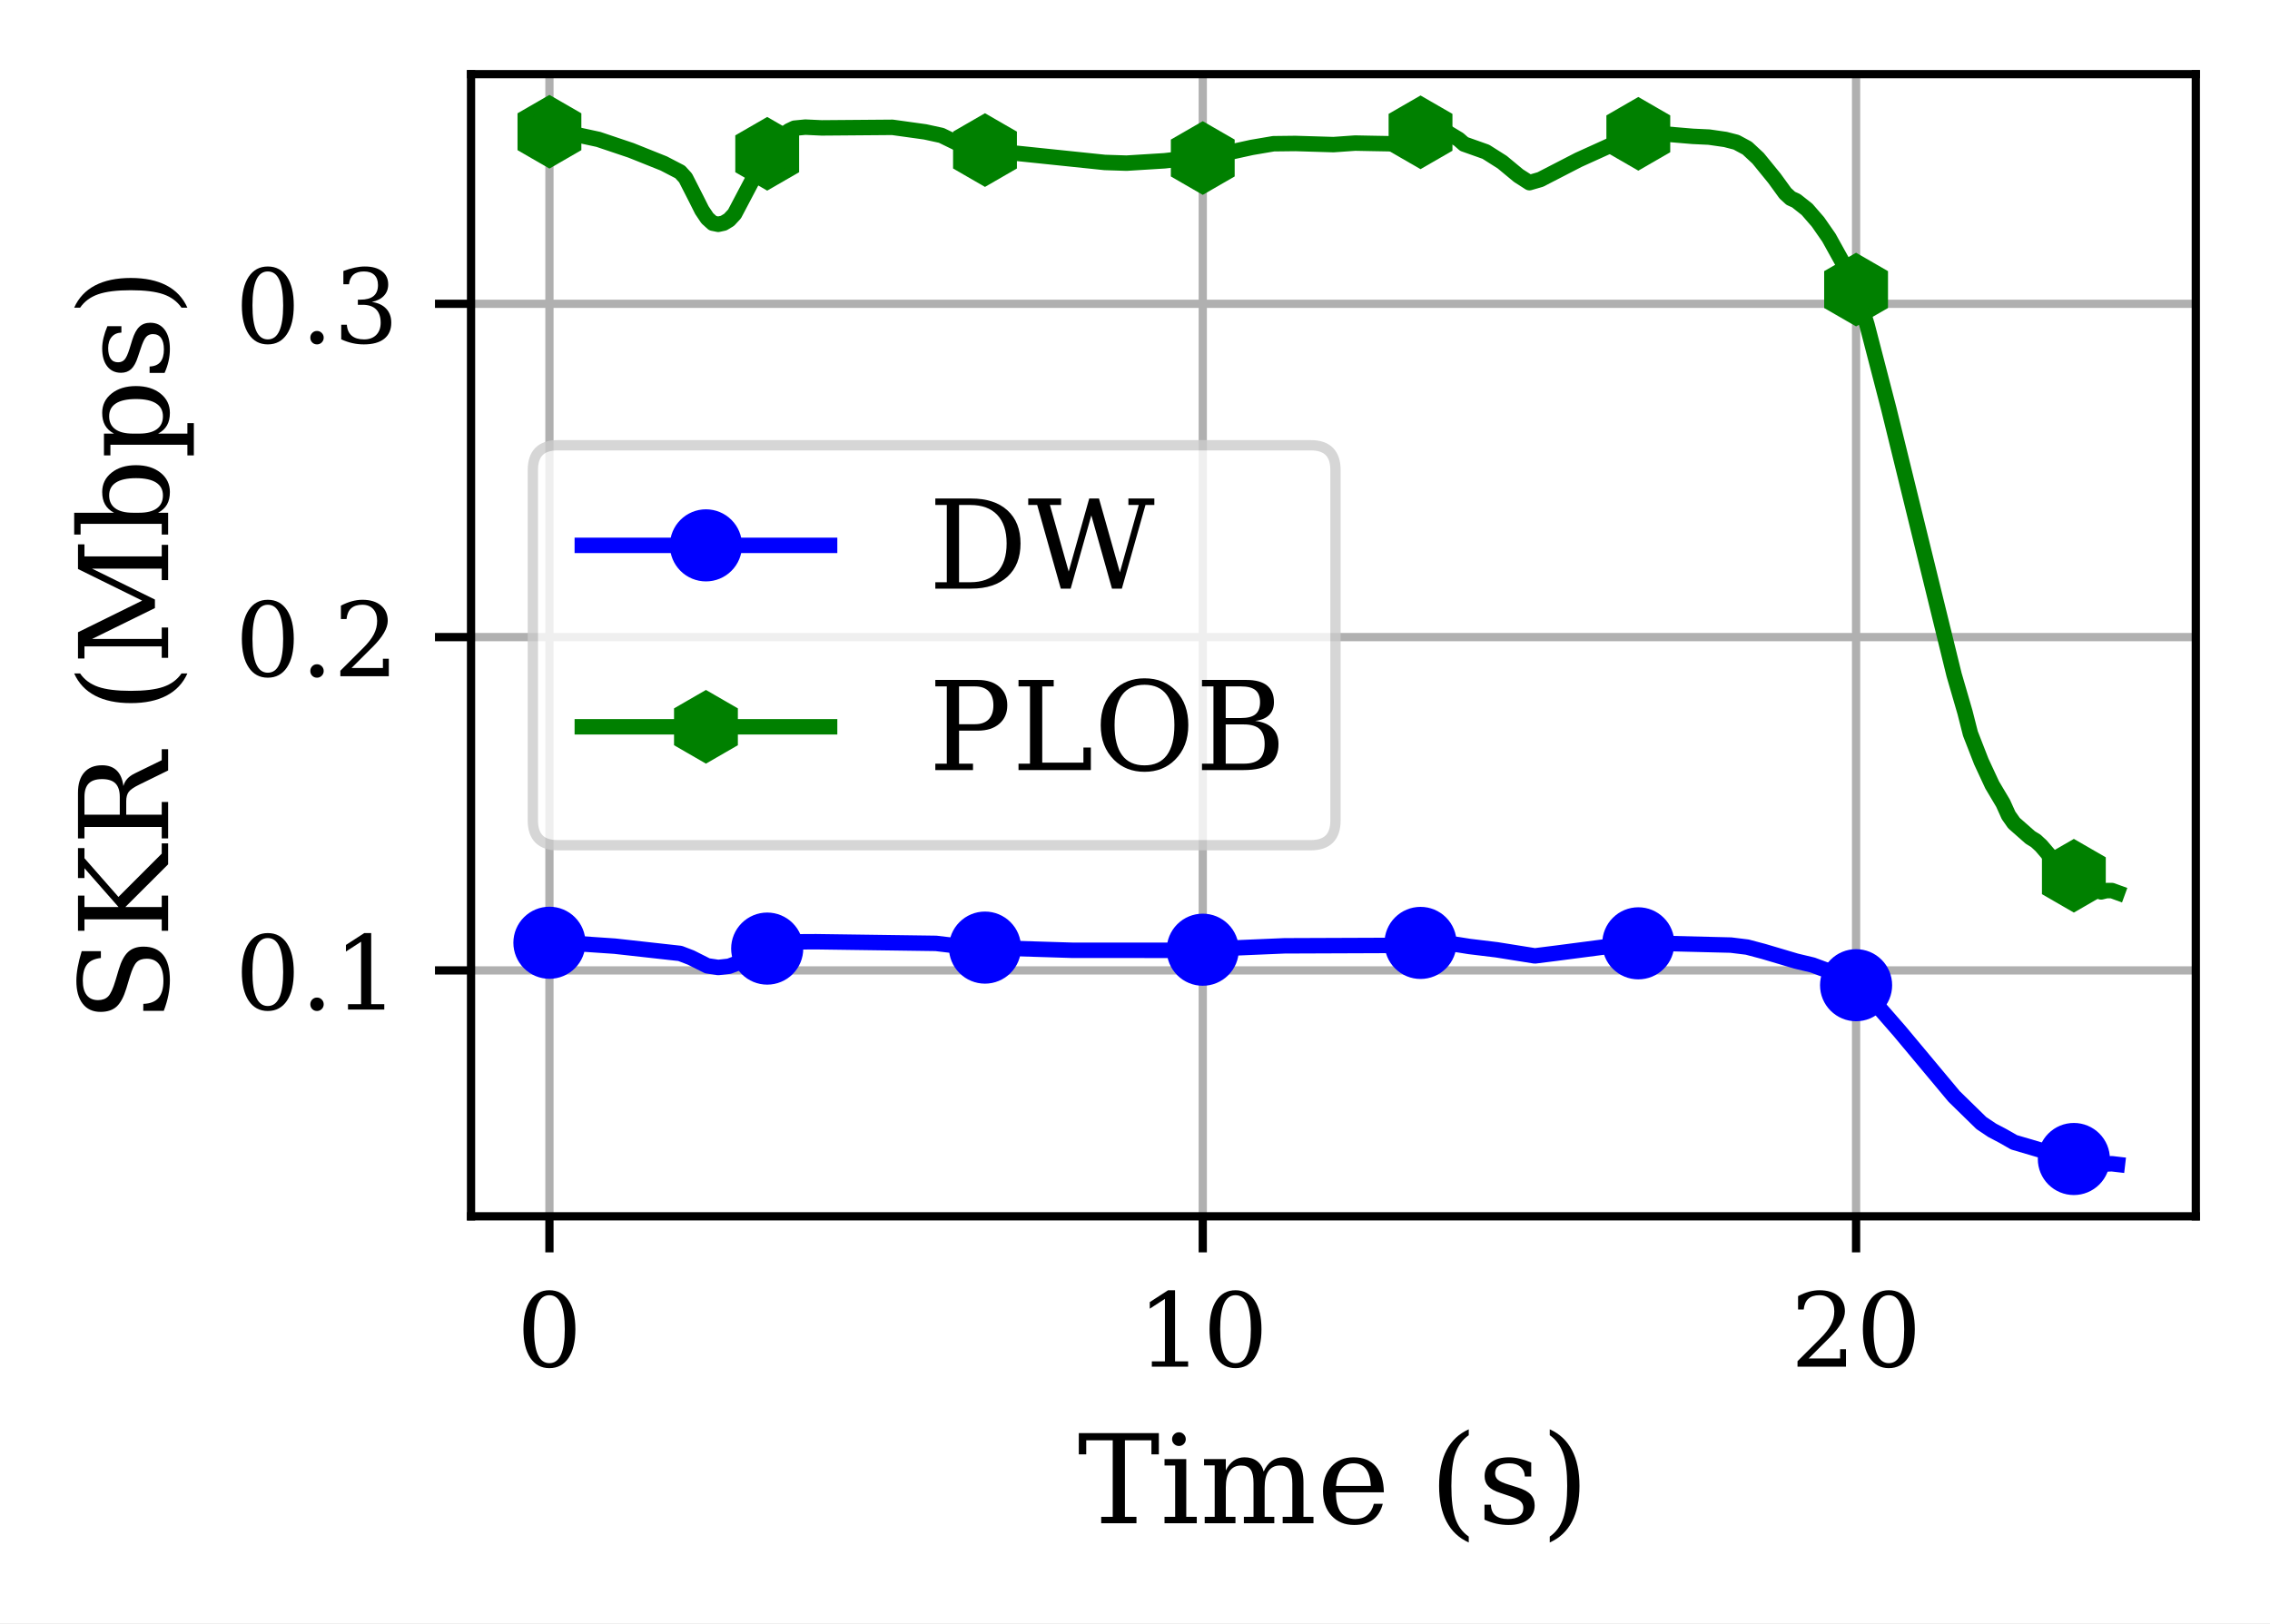
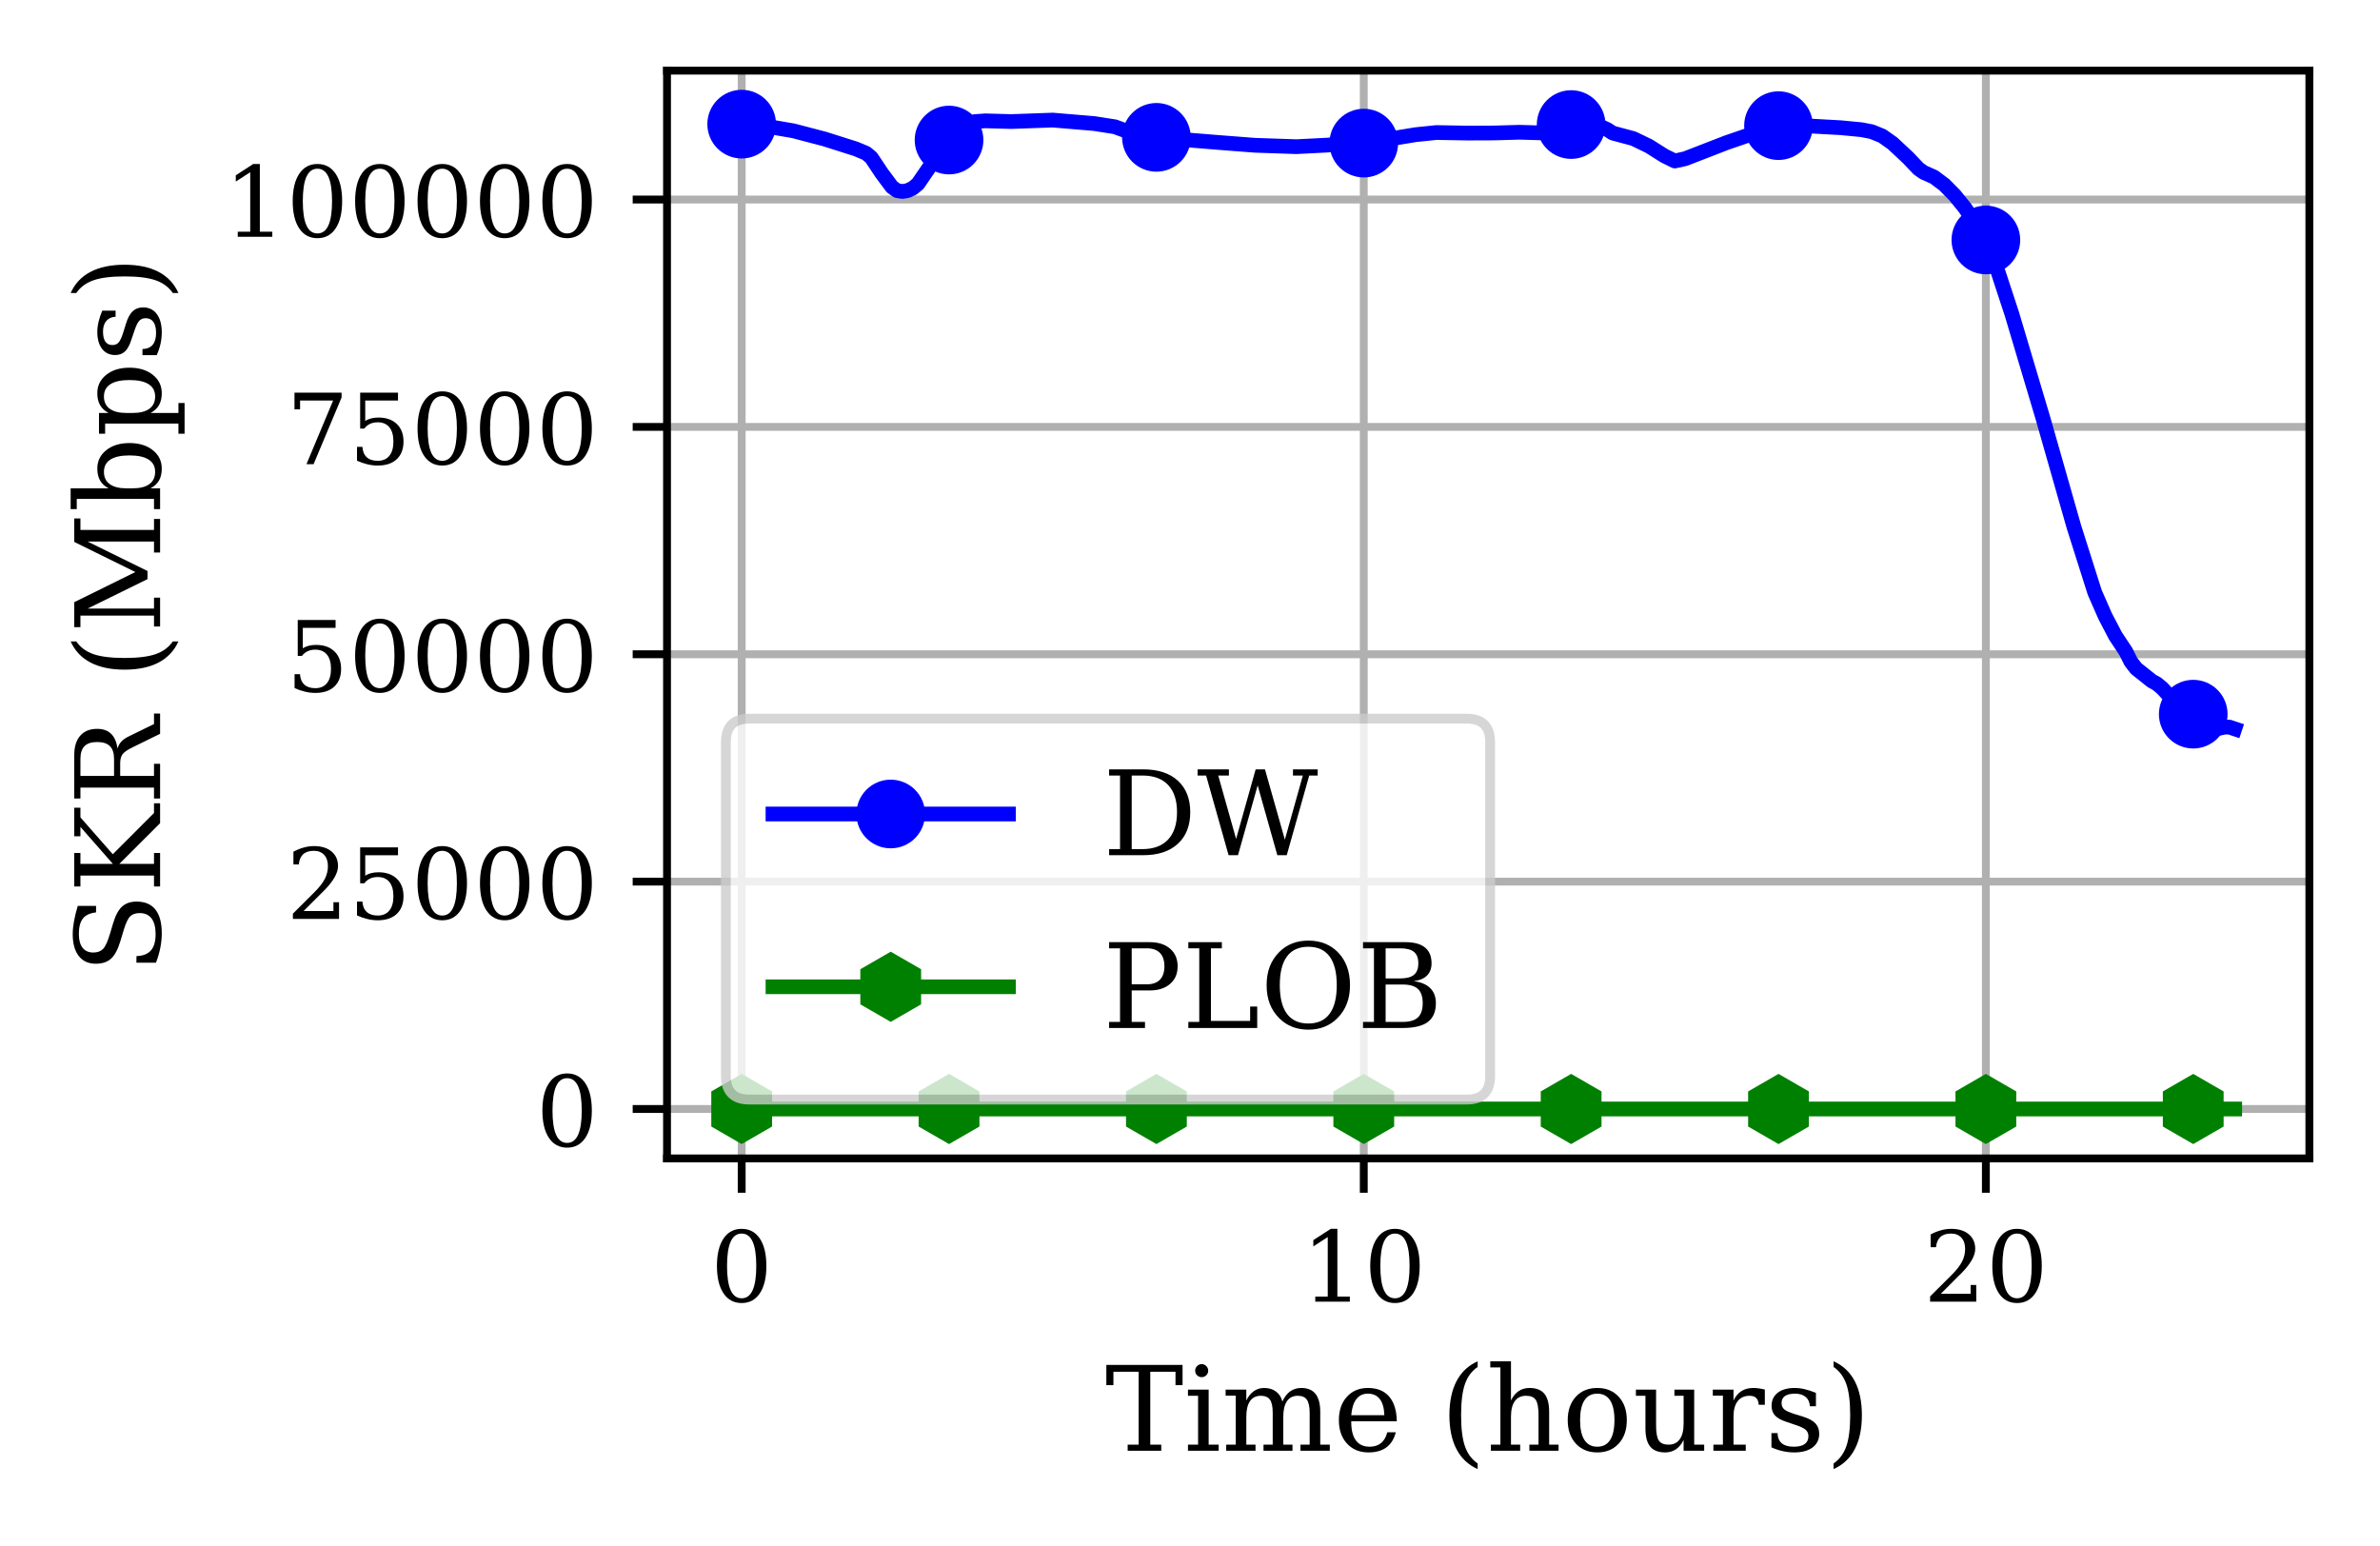
- <svg xmlns="http://www.w3.org/2000/svg" xmlns:xlink="http://www.w3.org/1999/xlink" width="220.317pt" height="157.572pt" viewBox="0 0 220.317 157.572" version="1.1">
+ <svg xmlns="http://www.w3.org/2000/svg" xmlns:xlink="http://www.w3.org/1999/xlink" width="242.589pt" height="157.572pt" viewBox="0 0 242.589 157.572" version="1.1">
  <defs>
    <style type="text/css">*{stroke-linejoin: round; stroke-linecap: butt}</style>
  </defs>
  <g id="figure_1">
    <g id="patch_1">
-       <path d="M 0 157.572  L 220.317 157.572  L 220.317 0  L 0 0  z " style="fill: #ffffff" />
+       <path d="M 0 157.572  L 242.589 157.572  L 242.589 0  L 0 0  z " style="fill: #ffffff" />
    </g>
    <g id="axes_1">
      <g id="patch_2">
-         <path d="M 45.717 118.08  L 213.117 118.08  L 213.117 7.2  L 45.717 7.2  z " style="fill: #ffffff" />
+         <path d="M 67.989 118.08  L 235.389 118.08  L 235.389 7.2  L 67.989 7.2  z " style="fill: #ffffff" />
      </g>
      <g id="matplotlib.axis_1">
        <g id="xtick_1">
          <g id="line2d_1">
-             <path d="M 53.326 118.08  L 53.326 7.2  " clip-path="url(#p93db2851a5)" style="fill: none; stroke: #b0b0b0; stroke-width: 0.8; stroke-linecap: square" />
+             <path d="M 75.598 118.08  L 75.598 7.2  " clip-path="url(#p343d7b31b6)" style="fill: none; stroke: #b0b0b0; stroke-width: 0.8; stroke-linecap: square" />
          </g>
          <g id="line2d_2">
            <defs>
-               <path id="m00f3e559fb" d="M 0 0  L 0 3.5  " style="stroke: #000000; stroke-width: 0.8" />
-             </defs>
-             <g>
-               <use xlink:href="#m00f3e559fb" x="53.326" y="118.08" style="stroke: #000000; stroke-width: 0.8" />
+               <path id="m05569f4fef" d="M 0 0  L 0 3.5  " style="stroke: #000000; stroke-width: 0.8" />
+             </defs>
+             <g>
+               <use xlink:href="#m05569f4fef" x="75.598" y="118.08" style="stroke: #000000; stroke-width: 0.8" />
            </g>
          </g>
          <g id="text_1">
-             <g transform="translate(50.14472 132.6784) scale(0.1 -0.1)">
+             <g transform="translate(72.41659 132.6784) scale(0.1 -0.1)">
              <defs>
                <path id="DejaVuSerif-30" d="M 2034 219  Q 2513 219 2750 744  Q 2988 1269 2988 2328  Q 2988 3391 2750 3916  Q 2513 4441 2034 4441  Q 1556 4441 1318 3916  Q 1081 3391 1081 2328  Q 1081 1269 1318 744  Q 1556 219 2034 219  z M 2034 -91  Q 1275 -91 848 546  Q 422 1184 422 2328  Q 422 3475 848 4112  Q 1275 4750 2034 4750  Q 2797 4750 3222 4112  Q 3647 3475 3647 2328  Q 3647 1184 3222 546  Q 2797 -91 2034 -91  z " transform="scale(0.015625)" />
              </defs>
              <use xlink:href="#DejaVuSerif-30" />
            </g>
          </g>
        </g>
        <g id="xtick_2">
          <g id="line2d_3">
-             <path d="M 116.735 118.08  L 116.735 7.2  " clip-path="url(#p93db2851a5)" style="fill: none; stroke: #b0b0b0; stroke-width: 0.8; stroke-linecap: square" />
+             <path d="M 139.007 118.08  L 139.007 7.2  " clip-path="url(#p343d7b31b6)" style="fill: none; stroke: #b0b0b0; stroke-width: 0.8; stroke-linecap: square" />
          </g>
          <g id="line2d_4">
            <g>
-               <use xlink:href="#m00f3e559fb" x="116.735" y="118.08" style="stroke: #000000; stroke-width: 0.8" />
+               <use xlink:href="#m05569f4fef" x="139.007" y="118.08" style="stroke: #000000; stroke-width: 0.8" />
            </g>
          </g>
          <g id="text_2">
-             <g transform="translate(110.3726 132.6784) scale(0.1 -0.1)">
+             <g transform="translate(132.6444 132.6784) scale(0.1 -0.1)">
              <defs>
                <path id="DejaVuSerif-31" d="M 909 0  L 909 331  L 1722 331  L 1722 4213  L 781 3603  L 781 4013  L 1919 4750  L 2350 4750  L 2350 331  L 3163 331  L 3163 0  L 909 0  z " transform="scale(0.015625)" />
              </defs>
              <use xlink:href="#DejaVuSerif-31" />
              <use xlink:href="#DejaVuSerif-30" transform="translate(63.62305 0)" />
            </g>
          </g>
        </g>
        <g id="xtick_3">
          <g id="line2d_5">
-             <path d="M 180.144 118.08  L 180.144 7.2  " clip-path="url(#p93db2851a5)" style="fill: none; stroke: #b0b0b0; stroke-width: 0.8; stroke-linecap: square" />
+             <path d="M 202.416 118.08  L 202.416 7.2  " clip-path="url(#p343d7b31b6)" style="fill: none; stroke: #b0b0b0; stroke-width: 0.8; stroke-linecap: square" />
          </g>
          <g id="line2d_6">
            <g>
-               <use xlink:href="#m00f3e559fb" x="180.144" y="118.08" style="stroke: #000000; stroke-width: 0.8" />
+               <use xlink:href="#m05569f4fef" x="202.416" y="118.08" style="stroke: #000000; stroke-width: 0.8" />
            </g>
          </g>
          <g id="text_3">
-             <g transform="translate(173.7816 132.6784) scale(0.1 -0.1)">
+             <g transform="translate(196.0535 132.6784) scale(0.1 -0.1)">
              <defs>
                <path id="DejaVuSerif-32" d="M 819 3553  L 469 3553  L 469 4384  Q 803 4563 1142 4656  Q 1481 4750 1806 4750  Q 2534 4750 2956 4397  Q 3378 4044 3378 3438  Q 3378 2753 2422 1800  Q 2347 1728 2309 1691  L 1131 513  L 3078 513  L 3078 1088  L 3444 1088  L 3444 0  L 434 0  L 434 341  L 1850 1753  Q 2319 2222 2519 2614  Q 2719 3006 2719 3438  Q 2719 3909 2473 4175  Q 2228 4441 1797 4441  Q 1350 4441 1106 4219  Q 863 3997 819 3553  z " transform="scale(0.015625)" />
              </defs>
              <use xlink:href="#DejaVuSerif-32" />
              <use xlink:href="#DejaVuSerif-30" transform="translate(63.62305 0)" />
            </g>
          </g>
        </g>
        <g id="text_4">
-           <g transform="translate(104.5872 147.8762) scale(0.12 -0.12)">
+           <g transform="translate(112.6503 147.8762) scale(0.12 -0.12)">
            <defs>
              <path id="DejaVuSerif-54" d="M 1222 0  L 1222 331  L 1819 331  L 1819 4294  L 447 4294  L 447 3566  L 63 3566  L 63 4666  L 4206 4666  L 4206 3566  L 3822 3566  L 3822 4294  L 2450 4294  L 2450 331  L 3047 331  L 3047 0  L 1222 0  z " transform="scale(0.015625)" />
              <path id="DejaVuSerif-69" d="M 622 4353  Q 622 4497 726 4603  Q 831 4709 978 4709  Q 1122 4709 1226 4603  Q 1331 4497 1331 4353  Q 1331 4206 1228 4103  Q 1125 4000 978 4000  Q 831 4000 726 4103  Q 622 4206 622 4353  z M 1356 331  L 1900 331  L 1900 0  L 231 0  L 231 331  L 781 331  L 781 2988  L 231 2988  L 231 3322  L 1356 3322  L 1356 331  z " transform="scale(0.015625)" />
              <path id="DejaVuSerif-6d" d="M 3316 2675  Q 3481 3041 3739 3227  Q 3997 3413 4341 3413  Q 4863 3413 5119 3089  Q 5375 2766 5375 2113  L 5375 331  L 5894 331  L 5894 0  L 4300 0  L 4300 331  L 4800 331  L 4800 2047  Q 4800 2556 4650 2772  Q 4500 2988 4153 2988  Q 3769 2988 3567 2697  Q 3366 2406 3366 1850  L 3366 331  L 3866 331  L 3866 0  L 2291 0  L 2291 331  L 2791 331  L 2791 2069  Q 2791 2566 2641 2777  Q 2491 2988 2144 2988  Q 1759 2988 1557 2697  Q 1356 2406 1356 1850  L 1356 331  L 1856 331  L 1856 0  L 263 0  L 263 331  L 781 331  L 781 2994  L 231 2994  L 231 3322  L 1356 3322  L 1356 2731  Q 1516 3063 1762 3238  Q 2009 3413 2322 3413  Q 2709 3413 2968 3220  Q 3228 3028 3316 2675  z " transform="scale(0.015625)" />
              <path id="DejaVuSerif-65" d="M 3469 1600  L 991 1600  L 991 1575  Q 991 903 1244 561  Q 1497 219 1991 219  Q 2369 219 2611 417  Q 2853 616 2950 1006  L 3413 1006  Q 3275 459 2904 184  Q 2534 -91 1931 -91  Q 1203 -91 761 389  Q 319 869 319 1663  Q 319 2450 753 2931  Q 1188 3413 1894 3413  Q 2647 3413 3050 2948  Q 3453 2484 3469 1600  z M 2791 1931  Q 2772 2513 2545 2808  Q 2319 3103 1894 3103  Q 1497 3103 1269 2806  Q 1041 2509 991 1931  L 2791 1931  z " transform="scale(0.015625)" />
              <path id="DejaVuSerif-20" transform="scale(0.015625)" />
              <path id="DejaVuSerif-28" d="M 2041 -997  Q 1281 -656 893 83  Q 506 822 506 1931  Q 506 3044 893 3783  Q 1281 4522 2041 4863  L 2041 4556  Q 1559 4225 1350 3623  Q 1141 3022 1141 1931  Q 1141 844 1350 242  Q 1559 -359 2041 -691  L 2041 -997  z " transform="scale(0.015625)" />
+               <path id="DejaVuSerif-68" d="M 263 0  L 263 331  L 781 331  L 781 4531  L 231 4531  L 231 4863  L 1356 4863  L 1356 2731  Q 1516 3069 1770 3241  Q 2025 3413 2363 3413  Q 2913 3413 3172 3097  Q 3431 2781 3431 2113  L 3431 331  L 3944 331  L 3944 0  L 2356 0  L 2356 331  L 2853 331  L 2853 1931  Q 2853 2541 2704 2764  Q 2556 2988 2175 2988  Q 1775 2988 1565 2697  Q 1356 2406 1356 1850  L 1356 331  L 1856 331  L 1856 0  L 263 0  z " transform="scale(0.015625)" />
+               <path id="DejaVuSerif-6f" d="M 1925 219  Q 2388 219 2623 584  Q 2859 950 2859 1663  Q 2859 2375 2623 2739  Q 2388 3103 1925 3103  Q 1463 3103 1227 2739  Q 991 2375 991 1663  Q 991 950 1228 584  Q 1466 219 1925 219  z M 1925 -91  Q 1200 -91 759 389  Q 319 869 319 1663  Q 319 2456 758 2934  Q 1197 3413 1925 3413  Q 2653 3413 3092 2934  Q 3531 2456 3531 1663  Q 3531 869 3092 389  Q 2653 -91 1925 -91  z " transform="scale(0.015625)" />
+               <path id="DejaVuSerif-75" d="M 2266 3322  L 3341 3322  L 3341 331  L 3884 331  L 3884 0  L 2766 0  L 2766 588  Q 2606 256 2353 82  Q 2100 -91 1766 -91  Q 1213 -91 952 223  Q 691 538 691 1209  L 691 2988  L 172 2988  L 172 3322  L 1269 3322  L 1269 1388  Q 1269 781 1417 556  Q 1566 331 1947 331  Q 2347 331 2556 625  Q 2766 919 2766 1478  L 2766 2988  L 2266 2988  L 2266 3322  z " transform="scale(0.015625)" />
+               <path id="DejaVuSerif-72" d="M 3059 3328  L 3059 2497  L 2728 2497  Q 2713 2744 2591 2866  Q 2469 2988 2234 2988  Q 1809 2988 1582 2694  Q 1356 2400 1356 1850  L 1356 331  L 2022 331  L 2022 0  L 263 0  L 263 331  L 781 331  L 781 2994  L 231 2994  L 231 3322  L 1356 3322  L 1356 2731  Q 1525 3078 1790 3245  Q 2056 3413 2438 3413  Q 2578 3413 2733 3391  Q 2888 3369 3059 3328  z " transform="scale(0.015625)" />
              <path id="DejaVuSerif-73" d="M 359 184  L 359 959  L 691 959  Q 703 588 923 403  Q 1144 219 1575 219  Q 1963 219 2166 364  Q 2369 509 2369 788  Q 2369 1006 2220 1140  Q 2072 1275 1594 1428  L 1178 1569  Q 750 1706 558 1912  Q 366 2119 366 2438  Q 366 2894 700 3153  Q 1034 3413 1625 3413  Q 1888 3413 2178 3344  Q 2469 3275 2778 3144  L 2778 2419  L 2447 2419  Q 2434 2741 2221 2922  Q 2009 3103 1644 3103  Q 1281 3103 1095 2975  Q 909 2847 909 2591  Q 909 2381 1050 2254  Q 1191 2128 1613 1997  L 2069 1856  Q 2541 1709 2748 1489  Q 2956 1269 2956 922  Q 2956 450 2595 179  Q 2234 -91 1600 -91  Q 1278 -91 972 -22  Q 666 47 359 184  z " transform="scale(0.015625)" />
              <path id="DejaVuSerif-29" d="M 453 -997  L 453 -691  Q 934 -359 1145 242  Q 1356 844 1356 1931  Q 1356 3022 1145 3623  Q 934 4225 453 4556  L 453 4863  Q 1216 4522 1603 3783  Q 1991 3044 1991 1931  Q 1991 822 1603 83  Q 1216 -656 453 -997  z " transform="scale(0.015625)" />
            </defs>
            <use xlink:href="#DejaVuSerif-54" />
            <use xlink:href="#DejaVuSerif-69" transform="translate(66.69922 0)" />
            <use xlink:href="#DejaVuSerif-6d" transform="translate(98.68164 0)" />
            <use xlink:href="#DejaVuSerif-65" transform="translate(193.5059 0)" />
            <use xlink:href="#DejaVuSerif-20" transform="translate(252.6855 0)" />
            <use xlink:href="#DejaVuSerif-28" transform="translate(284.4727 0)" />
-             <use xlink:href="#DejaVuSerif-73" transform="translate(323.4863 0)" />
-             <use xlink:href="#DejaVuSerif-29" transform="translate(374.8047 0)" />
+             <use xlink:href="#DejaVuSerif-68" transform="translate(323.4863 0)" />
+             <use xlink:href="#DejaVuSerif-6f" transform="translate(387.8906 0)" />
+             <use xlink:href="#DejaVuSerif-75" transform="translate(448.0957 0)" />
+             <use xlink:href="#DejaVuSerif-72" transform="translate(512.5 0)" />
+             <use xlink:href="#DejaVuSerif-73" transform="translate(560.3027 0)" />
+             <use xlink:href="#DejaVuSerif-29" transform="translate(611.6211 0)" />
          </g>
        </g>
      </g>
      <g id="matplotlib.axis_2">
        <g id="ytick_1">
          <g id="line2d_7">
-             <path d="M 45.717 94.207  L 213.117 94.207  " clip-path="url(#p93db2851a5)" style="fill: none; stroke: #b0b0b0; stroke-width: 0.8; stroke-linecap: square" />
+             <path d="M 67.989 113.04  L 235.389 113.04  " clip-path="url(#p343d7b31b6)" style="fill: none; stroke: #b0b0b0; stroke-width: 0.8; stroke-linecap: square" />
          </g>
          <g id="line2d_8">
            <defs>
-               <path id="m7a4e556fd4" d="M 0 0  L -3.5 0  " style="stroke: #000000; stroke-width: 0.8" />
-             </defs>
-             <g>
-               <use xlink:href="#m7a4e556fd4" x="45.717" y="94.207" style="stroke: #000000; stroke-width: 0.8" />
+               <path id="ma1053675f5" d="M 0 0  L -3.5 0  " style="stroke: #000000; stroke-width: 0.8" />
+             </defs>
+             <g>
+               <use xlink:href="#ma1053675f5" x="67.989" y="113.04" style="stroke: #000000; stroke-width: 0.8" />
            </g>
          </g>
          <g id="text_5">
-             <g transform="translate(22.81375 98.00588) scale(0.1 -0.1)">
-               <defs>
-                 <path id="DejaVuSerif-2e" d="M 603 325  Q 603 500 722 622  Q 841 744 1019 744  Q 1191 744 1312 622  Q 1434 500 1434 325  Q 1434 153 1312 31  Q 1191 -91 1019 -91  Q 841 -91 722 29  Q 603 150 603 325  z " transform="scale(0.015625)" />
-               </defs>
+             <g transform="translate(54.62625 116.8393) scale(0.1 -0.1)">
              <use xlink:href="#DejaVuSerif-30" />
-               <use xlink:href="#DejaVuSerif-2e" transform="translate(63.62305 0)" />
-               <use xlink:href="#DejaVuSerif-31" transform="translate(95.41016 0)" />
            </g>
          </g>
        </g>
        <g id="ytick_2">
          <g id="line2d_9">
-             <path d="M 45.717 61.85  L 213.117 61.85  " clip-path="url(#p93db2851a5)" style="fill: none; stroke: #b0b0b0; stroke-width: 0.8; stroke-linecap: square" />
+             <path d="M 67.989 89.865  L 235.389 89.865  " clip-path="url(#p343d7b31b6)" style="fill: none; stroke: #b0b0b0; stroke-width: 0.8; stroke-linecap: square" />
          </g>
          <g id="line2d_10">
            <g>
-               <use xlink:href="#m7a4e556fd4" x="45.717" y="61.85" style="stroke: #000000; stroke-width: 0.8" />
+               <use xlink:href="#ma1053675f5" x="67.989" y="89.865" style="stroke: #000000; stroke-width: 0.8" />
            </g>
          </g>
          <g id="text_6">
-             <g transform="translate(22.81375 65.64899) scale(0.1 -0.1)">
-               <use xlink:href="#DejaVuSerif-30" />
-               <use xlink:href="#DejaVuSerif-2e" transform="translate(63.62305 0)" />
-               <use xlink:href="#DejaVuSerif-32" transform="translate(95.41016 0)" />
+             <g transform="translate(29.17625 93.6638) scale(0.1 -0.1)">
+               <defs>
+                 <path id="DejaVuSerif-35" d="M 3219 4666  L 3219 4153  L 1081 4153  L 1081 2816  Q 1244 2928 1461 2984  Q 1678 3041 1947 3041  Q 2703 3041 3140 2622  Q 3578 2203 3578 1478  Q 3578 738 3136 323  Q 2694 -91 1894 -91  Q 1572 -91 1234 -12  Q 897 66 544 225  L 544 1131  L 897 1131  Q 925 688 1179 453  Q 1434 219 1894 219  Q 2388 219 2653 544  Q 2919 869 2919 1478  Q 2919 2084 2655 2407  Q 2391 2731 1894 2731  Q 1613 2731 1398 2631  Q 1184 2531 1019 2322  L 750 2322  L 750 4666  L 3219 4666  z " transform="scale(0.015625)" />
+               </defs>
+               <use xlink:href="#DejaVuSerif-32" />
+               <use xlink:href="#DejaVuSerif-35" transform="translate(63.62305 0)" />
+               <use xlink:href="#DejaVuSerif-30" transform="translate(127.2461 0)" />
+               <use xlink:href="#DejaVuSerif-30" transform="translate(190.8691 0)" />
+               <use xlink:href="#DejaVuSerif-30" transform="translate(254.4922 0)" />
            </g>
          </g>
        </g>
        <g id="ytick_3">
          <g id="line2d_11">
-             <path d="M 45.717 29.493  L 213.117 29.493  " clip-path="url(#p93db2851a5)" style="fill: none; stroke: #b0b0b0; stroke-width: 0.8; stroke-linecap: square" />
+             <path d="M 67.989 66.689  L 235.389 66.689  " clip-path="url(#p343d7b31b6)" style="fill: none; stroke: #b0b0b0; stroke-width: 0.8; stroke-linecap: square" />
          </g>
          <g id="line2d_12">
            <g>
-               <use xlink:href="#m7a4e556fd4" x="45.717" y="29.493" style="stroke: #000000; stroke-width: 0.8" />
+               <use xlink:href="#ma1053675f5" x="67.989" y="66.689" style="stroke: #000000; stroke-width: 0.8" />
            </g>
          </g>
          <g id="text_7">
-             <g transform="translate(22.81375 33.29209) scale(0.1 -0.1)">
-               <defs>
-                 <path id="DejaVuSerif-33" d="M 622 4469  Q 988 4606 1323 4678  Q 1659 4750 1953 4750  Q 2638 4750 3022 4454  Q 3406 4159 3406 3634  Q 3406 3213 3140 2930  Q 2875 2647 2388 2547  Q 2963 2466 3280 2130  Q 3597 1794 3597 1259  Q 3597 606 3158 257  Q 2719 -91 1894 -91  Q 1528 -91 1179 -12  Q 831 66 488 225  L 488 1131  L 838 1131  Q 869 681 1141 450  Q 1413 219 1906 219  Q 2384 219 2661 495  Q 2938 772 2938 1253  Q 2938 1803 2653 2086  Q 2369 2369 1819 2369  L 1522 2369  L 1522 2688  L 1678 2688  Q 2225 2688 2498 2914  Q 2772 3141 2772 3597  Q 2772 4006 2547 4223  Q 2322 4441 1900 4441  Q 1478 4441 1245 4241  Q 1013 4041 972 3647  L 622 3647  L 622 4469  z " transform="scale(0.015625)" />
-               </defs>
-               <use xlink:href="#DejaVuSerif-30" />
-               <use xlink:href="#DejaVuSerif-2e" transform="translate(63.62305 0)" />
-               <use xlink:href="#DejaVuSerif-33" transform="translate(95.41016 0)" />
-             </g>
-           </g>
-         </g>
-         <g id="text_8">
+             <g transform="translate(29.17625 70.48828) scale(0.1 -0.1)">
+               <use xlink:href="#DejaVuSerif-35" />
+               <use xlink:href="#DejaVuSerif-30" transform="translate(63.62305 0)" />
+               <use xlink:href="#DejaVuSerif-30" transform="translate(127.2461 0)" />
+               <use xlink:href="#DejaVuSerif-30" transform="translate(190.8691 0)" />
+               <use xlink:href="#DejaVuSerif-30" transform="translate(254.4922 0)" />
+             </g>
+           </g>
+         </g>
+         <g id="ytick_4">
+           <g id="line2d_13">
+             <path d="M 67.989 43.514  L 235.389 43.514  " clip-path="url(#p343d7b31b6)" style="fill: none; stroke: #b0b0b0; stroke-width: 0.8; stroke-linecap: square" />
+           </g>
+           <g id="line2d_14">
+             <g>
+               <use xlink:href="#ma1053675f5" x="67.989" y="43.514" style="stroke: #000000; stroke-width: 0.8" />
+             </g>
+           </g>
+           <g id="text_8">
+             <g transform="translate(29.17625 47.31275) scale(0.1 -0.1)">
+               <defs>
+                 <path id="DejaVuSerif-37" d="M 3609 4347  L 1784 0  L 1319 0  L 3059 4153  L 903 4153  L 903 3578  L 538 3578  L 538 4666  L 3609 4666  L 3609 4347  z " transform="scale(0.015625)" />
+               </defs>
+               <use xlink:href="#DejaVuSerif-37" />
+               <use xlink:href="#DejaVuSerif-35" transform="translate(63.62305 0)" />
+               <use xlink:href="#DejaVuSerif-30" transform="translate(127.2461 0)" />
+               <use xlink:href="#DejaVuSerif-30" transform="translate(190.8691 0)" />
+               <use xlink:href="#DejaVuSerif-30" transform="translate(254.4922 0)" />
+             </g>
+           </g>
+         </g>
+         <g id="ytick_5">
+           <g id="line2d_15">
+             <path d="M 67.989 20.338  L 235.389 20.338  " clip-path="url(#p343d7b31b6)" style="fill: none; stroke: #b0b0b0; stroke-width: 0.8; stroke-linecap: square" />
+           </g>
+           <g id="line2d_16">
+             <g>
+               <use xlink:href="#ma1053675f5" x="67.989" y="20.338" style="stroke: #000000; stroke-width: 0.8" />
+             </g>
+           </g>
+           <g id="text_9">
+             <g transform="translate(22.81375 24.13722) scale(0.1 -0.1)">
+               <use xlink:href="#DejaVuSerif-31" />
+               <use xlink:href="#DejaVuSerif-30" transform="translate(63.62305 0)" />
+               <use xlink:href="#DejaVuSerif-30" transform="translate(127.2461 0)" />
+               <use xlink:href="#DejaVuSerif-30" transform="translate(190.8691 0)" />
+               <use xlink:href="#DejaVuSerif-30" transform="translate(254.4922 0)" />
+               <use xlink:href="#DejaVuSerif-30" transform="translate(318.1152 0)" />
+             </g>
+           </g>
+         </g>
+         <g id="text_10">
          <g transform="translate(16.31812 99.24281) rotate(-90) scale(0.12 -0.12)">
            <defs>
              <path id="DejaVuSerif-53" d="M 594 225  L 594 1288  L 953 1284  Q 969 753 1261 498  Q 1553 244 2150 244  Q 2706 244 2998 464  Q 3291 684 3291 1106  Q 3291 1444 3114 1625  Q 2938 1806 2369 1978  L 1753 2163  Q 1084 2366 811 2669  Q 538 2972 538 3500  Q 538 4094 959 4422  Q 1381 4750 2144 4750  Q 2469 4750 2856 4679  Q 3244 4609 3681 4475  L 3681 3481  L 3328 3481  Q 3275 3975 2998 4195  Q 2722 4416 2156 4416  Q 1663 4416 1405 4214  Q 1147 4013 1147 3628  Q 1147 3294 1340 3103  Q 1534 2913 2163 2725  L 2741 2553  Q 3375 2363 3645 2067  Q 3916 1772 3916 1275  Q 3916 597 3481 253  Q 3047 -91 2188 -91  Q 1803 -91 1404 -12  Q 1006 66 594 225  z " transform="scale(0.015625)" />
              <path id="DejaVuSerif-4b" d="M 353 0  L 353 331  L 947 331  L 947 4331  L 353 4331  L 353 4666  L 2175 4666  L 2175 4331  L 1581 4331  L 1581 2566  L 3591 4331  L 3084 4331  L 3084 4666  L 4634 4666  L 4634 4331  L 4109 4331  L 2106 2572  L 4347 331  L 4878 331  L 4878 0  L 3794 0  L 1581 2216  L 1581 331  L 2175 331  L 2175 0  L 353 0  z " transform="scale(0.015625)" />
              <path id="DejaVuSerif-52" d="M 3066 2316  Q 3284 2256 3442 2114  Q 3600 1972 3725 1716  L 4403 331  L 4972 331  L 4972 0  L 3872 0  L 3144 1484  Q 2934 1916 2759 2042  Q 2584 2169 2278 2169  L 1581 2169  L 1581 331  L 2241 331  L 2241 0  L 353 0  L 353 331  L 947 331  L 947 4331  L 353 4331  L 353 4666  L 2719 4666  Q 3400 4666 3770 4341  Q 4141 4016 4141 3419  Q 4141 2938 3870 2661  Q 3600 2384 3066 2316  z M 1581 2503  L 2503 2503  Q 2975 2503 3200 2726  Q 3425 2950 3425 3419  Q 3425 3888 3200 4109  Q 2975 4331 2503 4331  L 1581 4331  L 1581 2503  z " transform="scale(0.015625)" />
              <path id="DejaVuSerif-4d" d="M 353 0  L 353 331  L 947 331  L 947 4331  L 319 4331  L 319 4666  L 1678 4666  L 3316 1344  L 4953 4666  L 6228 4666  L 6228 4331  L 5606 4331  L 5606 331  L 6203 331  L 6203 0  L 4378 0  L 4378 331  L 4972 331  L 4972 3938  L 3372 684  L 2931 684  L 1331 3938  L 1331 331  L 1925 331  L 1925 0  L 353 0  z " transform="scale(0.015625)" />
              <path id="DejaVuSerif-62" d="M 738 331  L 738 4531  L 184 4531  L 184 4863  L 1313 4863  L 1313 2803  Q 1481 3116 1742 3264  Q 2003 3413 2388 3413  Q 3000 3413 3387 2928  Q 3775 2444 3775 1663  Q 3775 881 3387 395  Q 3000 -91 2388 -91  Q 2003 -91 1742 57  Q 1481 206 1313 519  L 1313 0  L 184 0  L 184 331  L 738 331  z M 1313 1497  Q 1313 897 1542 583  Q 1772 269 2209 269  Q 2650 269 2876 622  Q 3103 975 3103 1663  Q 3103 2353 2876 2703  Q 2650 3053 2209 3053  Q 1772 3053 1542 2737  Q 1313 2422 1313 1825  L 1313 1497  z " transform="scale(0.015625)" />
              <path id="DejaVuSerif-70" d="M 1313 1825  L 1313 1497  Q 1313 897 1542 583  Q 1772 269 2209 269  Q 2650 269 2876 622  Q 3103 975 3103 1663  Q 3103 2353 2876 2703  Q 2650 3053 2209 3053  Q 1772 3053 1542 2737  Q 1313 2422 1313 1825  z M 738 2988  L 184 2988  L 184 3322  L 1313 3322  L 1313 2803  Q 1481 3116 1742 3264  Q 2003 3413 2388 3413  Q 3000 3413 3387 2928  Q 3775 2444 3775 1663  Q 3775 881 3387 395  Q 3000 -91 2388 -91  Q 2003 -91 1742 57  Q 1481 206 1313 519  L 1313 -997  L 1856 -997  L 1856 -1331  L 184 -1331  L 184 -997  L 738 -997  L 738 2988  z " transform="scale(0.015625)" />
            </defs>
            <use xlink:href="#DejaVuSerif-53" />
            <use xlink:href="#DejaVuSerif-4b" transform="translate(68.50586 0)" />
            <use xlink:href="#DejaVuSerif-52" transform="translate(143.2129 0)" />
            <use xlink:href="#DejaVuSerif-20" transform="translate(218.5059 0)" />
            <use xlink:href="#DejaVuSerif-28" transform="translate(250.293 0)" />
            <use xlink:href="#DejaVuSerif-4d" transform="translate(289.3066 0)" />
            <use xlink:href="#DejaVuSerif-62" transform="translate(391.6992 0)" />
            <use xlink:href="#DejaVuSerif-70" transform="translate(455.7129 0)" />
            <use xlink:href="#DejaVuSerif-73" transform="translate(519.7266 0)" />
            <use xlink:href="#DejaVuSerif-29" transform="translate(571.0449 0)" />
          </g>
        </g>
      </g>
-       <g id="line2d_13">
-         <path d="M 53.326 91.524  L 55.44 91.567  L 59.667 91.854  L 66.008 92.559  L 67.065 92.965  L 68.65 93.763  L 69.707 93.921  L 70.763 93.803  L 71.82 93.403  L 73.934 92.309  L 75.519 91.737  L 77.104 91.434  L 79.218 91.423  L 90.843 91.584  L 92.428 91.774  L 94.542 91.96  L 104.053 92.253  L 113.565 92.257  L 119.377 92.047  L 124.661 91.821  L 136.286 91.777  L 138.4 91.486  L 139.985 91.498  L 141.57 91.719  L 142.627 91.887  L 145.269 92.207  L 148.968 92.798  L 151.082 92.532  L 157.423 91.706  L 160.065 91.553  L 167.991 91.75  L 169.576 91.945  L 171.161 92.365  L 174.332 93.306  L 175.917 93.684  L 177.502 94.27  L 179.616 95.34  L 180.673 96.078  L 182.258 97.688  L 184.371 100.112  L 189.656 106.442  L 192.298 109.025  L 193.354 109.733  L 194.411 110.289  L 195.468 110.894  L 200.224 112.294  L 203.923 113.02  L 204.979 112.978  L 205.508 113.04  L 205.508 113.04  " clip-path="url(#p93db2851a5)" style="fill: none; stroke: #0000ff; stroke-width: 1.5; stroke-linecap: square" />
+       <g id="line2d_17">
+         <path d="M 75.598 12.653  L 76.655 12.611  L 80.882 13.339  L 84.052 14.171  L 87.223 15.176  L 88.28 15.617  L 88.808 16.058  L 89.865 17.647  L 90.922 19.066  L 91.45 19.435  L 91.979 19.518  L 92.507 19.43  L 93.035 19.183  L 93.564 18.743  L 94.621 17.199  L 96.206 14.902  L 97.263 13.723  L 98.319 12.879  L 99.376 12.394  L 100.433 12.317  L 103.075 12.391  L 107.302 12.24  L 111.53 12.594  L 113.643 12.924  L 115.757 13.703  L 117.342 13.965  L 124.211 14.523  L 127.91 14.808  L 132.138 14.951  L 135.308 14.79  L 140.592 14.335  L 144.291 13.727  L 146.405 13.509  L 149.575 13.565  L 152.217 13.555  L 154.859 13.481  L 157.501 13.554  L 158.03 13.546  L 159.086 13.132  L 160.672 12.545  L 161.729 12.508  L 162.785 12.728  L 163.842 13.21  L 164.371 13.559  L 166.484 14.127  L 168.069 14.891  L 169.655 15.892  L 170.711 16.41  L 171.768 16.176  L 175.996 14.537  L 180.751 12.907  L 181.808 12.761  L 182.865 12.756  L 187.621 13.018  L 189.734 13.221  L 190.791 13.426  L 191.848 13.858  L 192.905 14.605  L 194.49 16.086  L 195.547 17.201  L 196.075 17.574  L 197.132 18.044  L 198.189 18.841  L 199.246 19.912  L 200.302 21.218  L 201.888 23.585  L 202.416 24.459  L 203.473 27.152  L 205.058 31.974  L 208.229 42.613  L 211.399 53.725  L 213.513 60.39  L 214.569 62.793  L 215.626 64.82  L 216.683 66.414  L 217.211 67.467  L 217.74 68.147  L 219.325 69.41  L 219.854 69.705  L 220.382 70.147  L 221.967 71.835  L 225.138 73.671  L 226.194 74.237  L 226.723 74.118  L 227.251 74.118  L 227.78 74.295  L 227.78 74.295  " clip-path="url(#p343d7b31b6)" style="fill: none; stroke: #0000ff; stroke-width: 1.5; stroke-linecap: square" />
        <defs>
-           <path id="ma5effb273f" d="M 0 3  C 0.796 3 1.559 2.684 2.121 2.121  C 2.684 1.559 3 0.796 3 0  C 3 -0.796 2.684 -1.559 2.121 -2.121  C 1.559 -2.684 0.796 -3 0 -3  C -0.796 -3 -1.559 -2.684 -2.121 -2.121  C -2.684 -1.559 -3 -0.796 -3 0  C -3 0.796 -2.684 1.559 -2.121 2.121  C -1.559 2.684 -0.796 3 0 3  z " style="stroke: #0000ff" />
+           <path id="m479bb07ff7" d="M 0 3  C 0.796 3 1.559 2.684 2.121 2.121  C 2.684 1.559 3 0.796 3 0  C 3 -0.796 2.684 -1.559 2.121 -2.121  C 1.559 -2.684 0.796 -3 0 -3  C -0.796 -3 -1.559 -2.684 -2.121 -2.121  C -2.684 -1.559 -3 -0.796 -3 0  C -3 0.796 -2.684 1.559 -2.121 2.121  C -1.559 2.684 -0.796 3 0 3  z " style="stroke: #0000ff" />
        </defs>
-         <g clip-path="url(#p93db2851a5)">
-           <use xlink:href="#ma5effb273f" x="53.326" y="91.524" style="fill: #0000ff; stroke: #0000ff" />
-           <use xlink:href="#ma5effb273f" x="74.462" y="92.09" style="fill: #0000ff; stroke: #0000ff" />
-           <use xlink:href="#ma5effb273f" x="95.599" y="91.994" style="fill: #0000ff; stroke: #0000ff" />
-           <use xlink:href="#ma5effb273f" x="116.735" y="92.199" style="fill: #0000ff; stroke: #0000ff" />
-           <use xlink:href="#ma5effb273f" x="137.871" y="91.539" style="fill: #0000ff; stroke: #0000ff" />
-           <use xlink:href="#ma5effb273f" x="159.008" y="91.578" style="fill: #0000ff; stroke: #0000ff" />
-           <use xlink:href="#ma5effb273f" x="180.144" y="95.645" style="fill: #0000ff; stroke: #0000ff" />
-           <use xlink:href="#ma5effb273f" x="201.281" y="112.516" style="fill: #0000ff; stroke: #0000ff" />
-         </g>
-       </g>
-       <g id="line2d_14">
-         <path d="M 53.326 12.788  L 54.383 12.732  L 58.082 13.533  L 61.252 14.6  L 64.423 15.87  L 66.008 16.694  L 66.536 17.272  L 67.593 19.346  L 68.121 20.4  L 68.65 21.189  L 69.178 21.667  L 69.707 21.775  L 70.235 21.66  L 70.763 21.341  L 71.292 20.771  L 72.349 18.763  L 73.934 15.756  L 74.991 14.203  L 76.048 13.087  L 76.576 12.696  L 77.104 12.444  L 78.161 12.342  L 79.746 12.416  L 86.616 12.361  L 89.786 12.801  L 91.371 13.146  L 93.485 14.176  L 94.542 14.439  L 96.656 14.679  L 99.298 14.946  L 107.224 15.77  L 109.337 15.838  L 113.036 15.609  L 118.32 15.009  L 121.491 14.312  L 123.604 13.953  L 125.718 13.928  L 129.417 14.039  L 131.531 13.891  L 133.116 13.922  L 135.758 13.969  L 136.815 13.421  L 137.871 12.845  L 138.4 12.644  L 139.457 12.595  L 140.513 12.886  L 141.57 13.525  L 142.099 13.987  L 144.212 14.736  L 145.798 15.741  L 147.383 17.055  L 148.44 17.733  L 149.496 17.427  L 153.195 15.52  L 158.479 13.124  L 159.536 12.931  L 160.593 12.924  L 164.292 13.236  L 165.877 13.311  L 167.462 13.539  L 168.519 13.811  L 169.576 14.381  L 170.633 15.364  L 172.218 17.309  L 173.275 18.766  L 173.803 19.251  L 174.332 19.492  L 175.388 20.328  L 176.445 21.546  L 177.502 23.067  L 179.087 25.927  L 180.144 28.112  L 181.201 31.52  L 183.315 39.677  L 189.656 65.511  L 190.712 69.141  L 191.241 71.219  L 192.298 73.932  L 193.354 76.205  L 194.411 77.983  L 194.94 79.153  L 195.468 79.906  L 197.053 81.302  L 197.582 81.627  L 198.11 82.114  L 199.695 83.967  L 202.866 85.972  L 203.923 86.587  L 204.451 86.458  L 204.979 86.458  L 205.508 86.651  L 205.508 86.651  " clip-path="url(#p93db2851a5)" style="fill: none; stroke: #008000; stroke-width: 1.5; stroke-linecap: square" />
+         <g clip-path="url(#p343d7b31b6)">
+           <use xlink:href="#m479bb07ff7" x="75.598" y="12.653" style="fill: #0000ff; stroke: #0000ff" />
+           <use xlink:href="#m479bb07ff7" x="96.734" y="14.275" style="fill: #0000ff; stroke: #0000ff" />
+           <use xlink:href="#m479bb07ff7" x="117.871" y="14" style="fill: #0000ff; stroke: #0000ff" />
+           <use xlink:href="#m479bb07ff7" x="139.007" y="14.587" style="fill: #0000ff; stroke: #0000ff" />
+           <use xlink:href="#m479bb07ff7" x="160.143" y="12.696" style="fill: #0000ff; stroke: #0000ff" />
+           <use xlink:href="#m479bb07ff7" x="181.28" y="12.807" style="fill: #0000ff; stroke: #0000ff" />
+           <use xlink:href="#m479bb07ff7" x="202.416" y="24.459" style="fill: #0000ff; stroke: #0000ff" />
+           <use xlink:href="#m479bb07ff7" x="223.552" y="72.795" style="fill: #0000ff; stroke: #0000ff" />
+         </g>
+       </g>
+       <g id="line2d_18">
+         <path d="M 75.598 113.04  L 227.78 113.04  L 227.78 113.04  " clip-path="url(#p343d7b31b6)" style="fill: none; stroke: #008000; stroke-width: 1.5; stroke-linecap: square" />
        <defs>
-           <path id="m878bea5fad" d="M 0 -3  L -2.598 -1.5  L -2.598 1.5  L -0 3  L 2.598 1.5  L 2.598 -1.5  z " style="stroke: #008000; stroke-linejoin: miter" />
+           <path id="m6f54860b08" d="M 0 -3  L -2.598 -1.5  L -2.598 1.5  L -0 3  L 2.598 1.5  L 2.598 -1.5  z " style="stroke: #008000; stroke-linejoin: miter" />
        </defs>
-         <g clip-path="url(#p93db2851a5)">
-           <use xlink:href="#m878bea5fad" x="53.326" y="12.788" style="fill: #008000; stroke: #008000; stroke-linejoin: miter" />
-           <use xlink:href="#m878bea5fad" x="74.462" y="14.93" style="fill: #008000; stroke: #008000; stroke-linejoin: miter" />
-           <use xlink:href="#m878bea5fad" x="95.599" y="14.568" style="fill: #008000; stroke: #008000; stroke-linejoin: miter" />
-           <use xlink:href="#m878bea5fad" x="116.735" y="15.341" style="fill: #008000; stroke: #008000; stroke-linejoin: miter" />
-           <use xlink:href="#m878bea5fad" x="137.871" y="12.845" style="fill: #008000; stroke: #008000; stroke-linejoin: miter" />
-           <use xlink:href="#m878bea5fad" x="159.008" y="12.991" style="fill: #008000; stroke: #008000; stroke-linejoin: miter" />
-           <use xlink:href="#m878bea5fad" x="180.144" y="28.112" style="fill: #008000; stroke: #008000; stroke-linejoin: miter" />
-           <use xlink:href="#m878bea5fad" x="201.281" y="85.017" style="fill: #008000; stroke: #008000; stroke-linejoin: miter" />
+         <g clip-path="url(#p343d7b31b6)">
+           <use xlink:href="#m6f54860b08" x="75.598" y="113.04" style="fill: #008000; stroke: #008000; stroke-linejoin: miter" />
+           <use xlink:href="#m6f54860b08" x="96.734" y="113.04" style="fill: #008000; stroke: #008000; stroke-linejoin: miter" />
+           <use xlink:href="#m6f54860b08" x="117.871" y="113.04" style="fill: #008000; stroke: #008000; stroke-linejoin: miter" />
+           <use xlink:href="#m6f54860b08" x="139.007" y="113.04" style="fill: #008000; stroke: #008000; stroke-linejoin: miter" />
+           <use xlink:href="#m6f54860b08" x="160.143" y="113.04" style="fill: #008000; stroke: #008000; stroke-linejoin: miter" />
+           <use xlink:href="#m6f54860b08" x="181.28" y="113.04" style="fill: #008000; stroke: #008000; stroke-linejoin: miter" />
+           <use xlink:href="#m6f54860b08" x="202.416" y="113.04" style="fill: #008000; stroke: #008000; stroke-linejoin: miter" />
+           <use xlink:href="#m6f54860b08" x="223.552" y="113.04" style="fill: #008000; stroke: #008000; stroke-linejoin: miter" />
        </g>
      </g>
      <g id="patch_3">
-         <path d="M 45.717 118.08  L 45.717 7.2  " style="fill: none; stroke: #000000; stroke-width: 0.8; stroke-linejoin: miter; stroke-linecap: square" />
+         <path d="M 67.989 118.08  L 67.989 7.2  " style="fill: none; stroke: #000000; stroke-width: 0.8; stroke-linejoin: miter; stroke-linecap: square" />
      </g>
      <g id="patch_4">
-         <path d="M 213.117 118.08  L 213.117 7.2  " style="fill: none; stroke: #000000; stroke-width: 0.8; stroke-linejoin: miter; stroke-linecap: square" />
+         <path d="M 235.389 118.08  L 235.389 7.2  " style="fill: none; stroke: #000000; stroke-width: 0.8; stroke-linejoin: miter; stroke-linecap: square" />
      </g>
      <g id="patch_5">
-         <path d="M 45.717 118.08  L 213.117 118.08  " style="fill: none; stroke: #000000; stroke-width: 0.8; stroke-linejoin: miter; stroke-linecap: square" />
+         <path d="M 67.989 118.08  L 235.389 118.08  " style="fill: none; stroke: #000000; stroke-width: 0.8; stroke-linejoin: miter; stroke-linecap: square" />
      </g>
      <g id="patch_6">
-         <path d="M 45.717 7.2  L 213.117 7.2  " style="fill: none; stroke: #000000; stroke-width: 0.8; stroke-linejoin: miter; stroke-linecap: square" />
+         <path d="M 67.989 7.2  L 235.389 7.2  " style="fill: none; stroke: #000000; stroke-width: 0.8; stroke-linejoin: miter; stroke-linecap: square" />
      </g>
      <g id="legend_1">
        <g id="patch_7">
-           <path d="M 54.117 82.054  L 127.216 82.054  Q 129.616 82.054 129.616 79.654  L 129.616 45.626  Q 129.616 43.226 127.216 43.226  L 54.117 43.226  Q 51.717 43.226 51.717 45.626  L 51.717 79.654  Q 51.717 82.054 54.117 82.054  z " style="fill: #ffffff; opacity: 0.8; stroke: #cccccc; stroke-linejoin: miter" />
-         </g>
-         <g id="line2d_15">
-           <path d="M 56.517 52.944  L 68.517 52.944  L 80.517 52.944  " style="fill: none; stroke: #0000ff; stroke-width: 1.5; stroke-linecap: square" />
+           <path d="M 76.389 112.08  L 149.488 112.08  Q 151.887 112.08 151.887 109.68  L 151.887 75.653  Q 151.887 73.252 149.488 73.252  L 76.389 73.252  Q 73.989 73.252 73.989 75.653  L 73.989 109.68  Q 73.989 112.08 76.389 112.08  z " style="fill: #ffffff; opacity: 0.8; stroke: #cccccc; stroke-linejoin: miter" />
+         </g>
+         <g id="line2d_19">
+           <path d="M 78.789 82.971  L 90.789 82.971  L 102.789 82.971  " style="fill: none; stroke: #0000ff; stroke-width: 1.5; stroke-linecap: square" />
          <g>
-             <use xlink:href="#ma5effb273f" x="68.517" y="52.944" style="fill: #0000ff; stroke: #0000ff" />
-           </g>
-         </g>
-         <g id="text_9">
-           <g transform="translate(90.11687 57.14437) scale(0.12 -0.12)">
+             <use xlink:href="#m479bb07ff7" x="90.789" y="82.971" style="fill: #0000ff; stroke: #0000ff" />
+           </g>
+         </g>
+         <g id="text_11">
+           <g transform="translate(112.3888 87.17063) scale(0.12 -0.12)">
            <defs>
              <path id="DejaVuSerif-44" d="M 1581 331  L 2163 331  Q 3072 331 3558 850  Q 4044 1369 4044 2338  Q 4044 3306 3559 3818  Q 3075 4331 2163 4331  L 1581 4331  L 1581 331  z M 353 0  L 353 331  L 947 331  L 947 4331  L 353 4331  L 353 4666  L 2209 4666  Q 3416 4666 4089 4050  Q 4763 3434 4763 2338  Q 4763 1238 4088 619  Q 3413 0 2209 0  L 353 0  z " transform="scale(0.015625)" />
              <path id="DejaVuSerif-57" d="M 4878 0  L 4366 0  L 3297 3794  L 2228 0  L 1716 0  L 494 4331  L 31 4331  L 31 4666  L 1734 4666  L 1734 4331  L 1153 4331  L 2125 884  L 3188 4666  L 3694 4666  L 4775 844  L 5753 4331  L 5216 4331  L 5216 4666  L 6559 4666  L 6559 4331  L 6100 4331  L 4878 0  z " transform="scale(0.015625)" />
            </defs>
            <use xlink:href="#DejaVuSerif-44" />
            <use xlink:href="#DejaVuSerif-57" transform="translate(80.17578 0)" />
          </g>
        </g>
-         <g id="line2d_16">
-           <path d="M 56.517 70.558  L 68.517 70.558  L 80.517 70.558  " style="fill: none; stroke: #008000; stroke-width: 1.5; stroke-linecap: square" />
+         <g id="line2d_20">
+           <path d="M 78.789 100.584  L 90.789 100.584  L 102.789 100.584  " style="fill: none; stroke: #008000; stroke-width: 1.5; stroke-linecap: square" />
          <g>
-             <use xlink:href="#m878bea5fad" x="68.517" y="70.558" style="fill: #008000; stroke: #008000; stroke-linejoin: miter" />
-           </g>
-         </g>
-         <g id="text_10">
-           <g transform="translate(90.11687 74.75813) scale(0.12 -0.12)">
+             <use xlink:href="#m6f54860b08" x="90.789" y="100.584" style="fill: #008000; stroke: #008000; stroke-linejoin: miter" />
+           </g>
+         </g>
+         <g id="text_12">
+           <g transform="translate(112.3888 104.7844) scale(0.12 -0.12)">
            <defs>
              <path id="DejaVuSerif-50" d="M 1581 2375  L 2406 2375  Q 2872 2375 3115 2626  Q 3359 2878 3359 3353  Q 3359 3831 3115 4081  Q 2872 4331 2406 4331  L 1581 4331  L 1581 2375  z M 353 0  L 353 331  L 947 331  L 947 4331  L 353 4331  L 353 4666  L 2559 4666  Q 3259 4666 3668 4311  Q 4078 3956 4078 3353  Q 4078 2753 3668 2397  Q 3259 2041 2559 2041  L 1581 2041  L 1581 331  L 2303 331  L 2303 0  L 353 0  z " transform="scale(0.015625)" />
              <path id="DejaVuSerif-4c" d="M 353 0  L 353 331  L 947 331  L 947 4331  L 353 4331  L 353 4666  L 2175 4666  L 2175 4331  L 1581 4331  L 1581 384  L 3713 384  L 3713 1166  L 4097 1166  L 4097 0  L 353 0  z " transform="scale(0.015625)" />
              <path id="DejaVuSerif-4f" d="M 2625 244  Q 3391 244 3781 770  Q 4172 1297 4172 2328  Q 4172 3363 3781 3889  Q 3391 4416 2625 4416  Q 1856 4416 1465 3889  Q 1075 3363 1075 2328  Q 1075 1297 1465 770  Q 1856 244 2625 244  z M 2625 -91  Q 2150 -91 1751 65  Q 1353 222 1050 525  Q 700 875 529 1319  Q 359 1763 359 2328  Q 359 2894 529 3339  Q 700 3784 1050 4134  Q 1356 4441 1750 4595  Q 2144 4750 2625 4750  Q 3641 4750 4266 4084  Q 4891 3419 4891 2328  Q 4891 1769 4719 1320  Q 4547 872 4197 525  Q 3891 219 3497 64  Q 3103 -91 2625 -91  z " transform="scale(0.015625)" />
              <path id="DejaVuSerif-42" d="M 1581 331  L 2516 331  Q 3078 331 3337 575  Q 3597 819 3597 1350  Q 3597 1878 3339 2120  Q 3081 2363 2516 2363  L 1581 2363  L 1581 331  z M 1581 2694  L 2375 2694  Q 2888 2694 3123 2891  Q 3359 3088 3359 3513  Q 3359 3941 3123 4136  Q 2888 4331 2375 4331  L 1581 4331  L 1581 2694  z M 353 0  L 353 331  L 947 331  L 947 4331  L 353 4331  L 353 4666  L 2656 4666  Q 3363 4666 3720 4377  Q 4078 4088 4078 3513  Q 4078 3097 3829 2850  Q 3581 2603 3103 2547  Q 3697 2472 4005 2167  Q 4313 1863 4313 1350  Q 4313 656 3875 328  Q 3438 0 2509 0  L 353 0  z " transform="scale(0.015625)" />
            </defs>
            <use xlink:href="#DejaVuSerif-50" />
            <use xlink:href="#DejaVuSerif-4c" transform="translate(67.28516 0)" />
            <use xlink:href="#DejaVuSerif-4f" transform="translate(133.6914 0)" />
            <use xlink:href="#DejaVuSerif-42" transform="translate(215.6738 0)" />
          </g>
        </g>
      </g>
    </g>
  </g>
  <defs>
-     <clipPath id="p93db2851a5">
-       <rect x="45.717" y="7.2" width="167.4" height="110.88" />
+     <clipPath id="p343d7b31b6">
+       <rect x="67.989" y="7.2" width="167.4" height="110.88" />
    </clipPath>
  </defs>
</svg>
